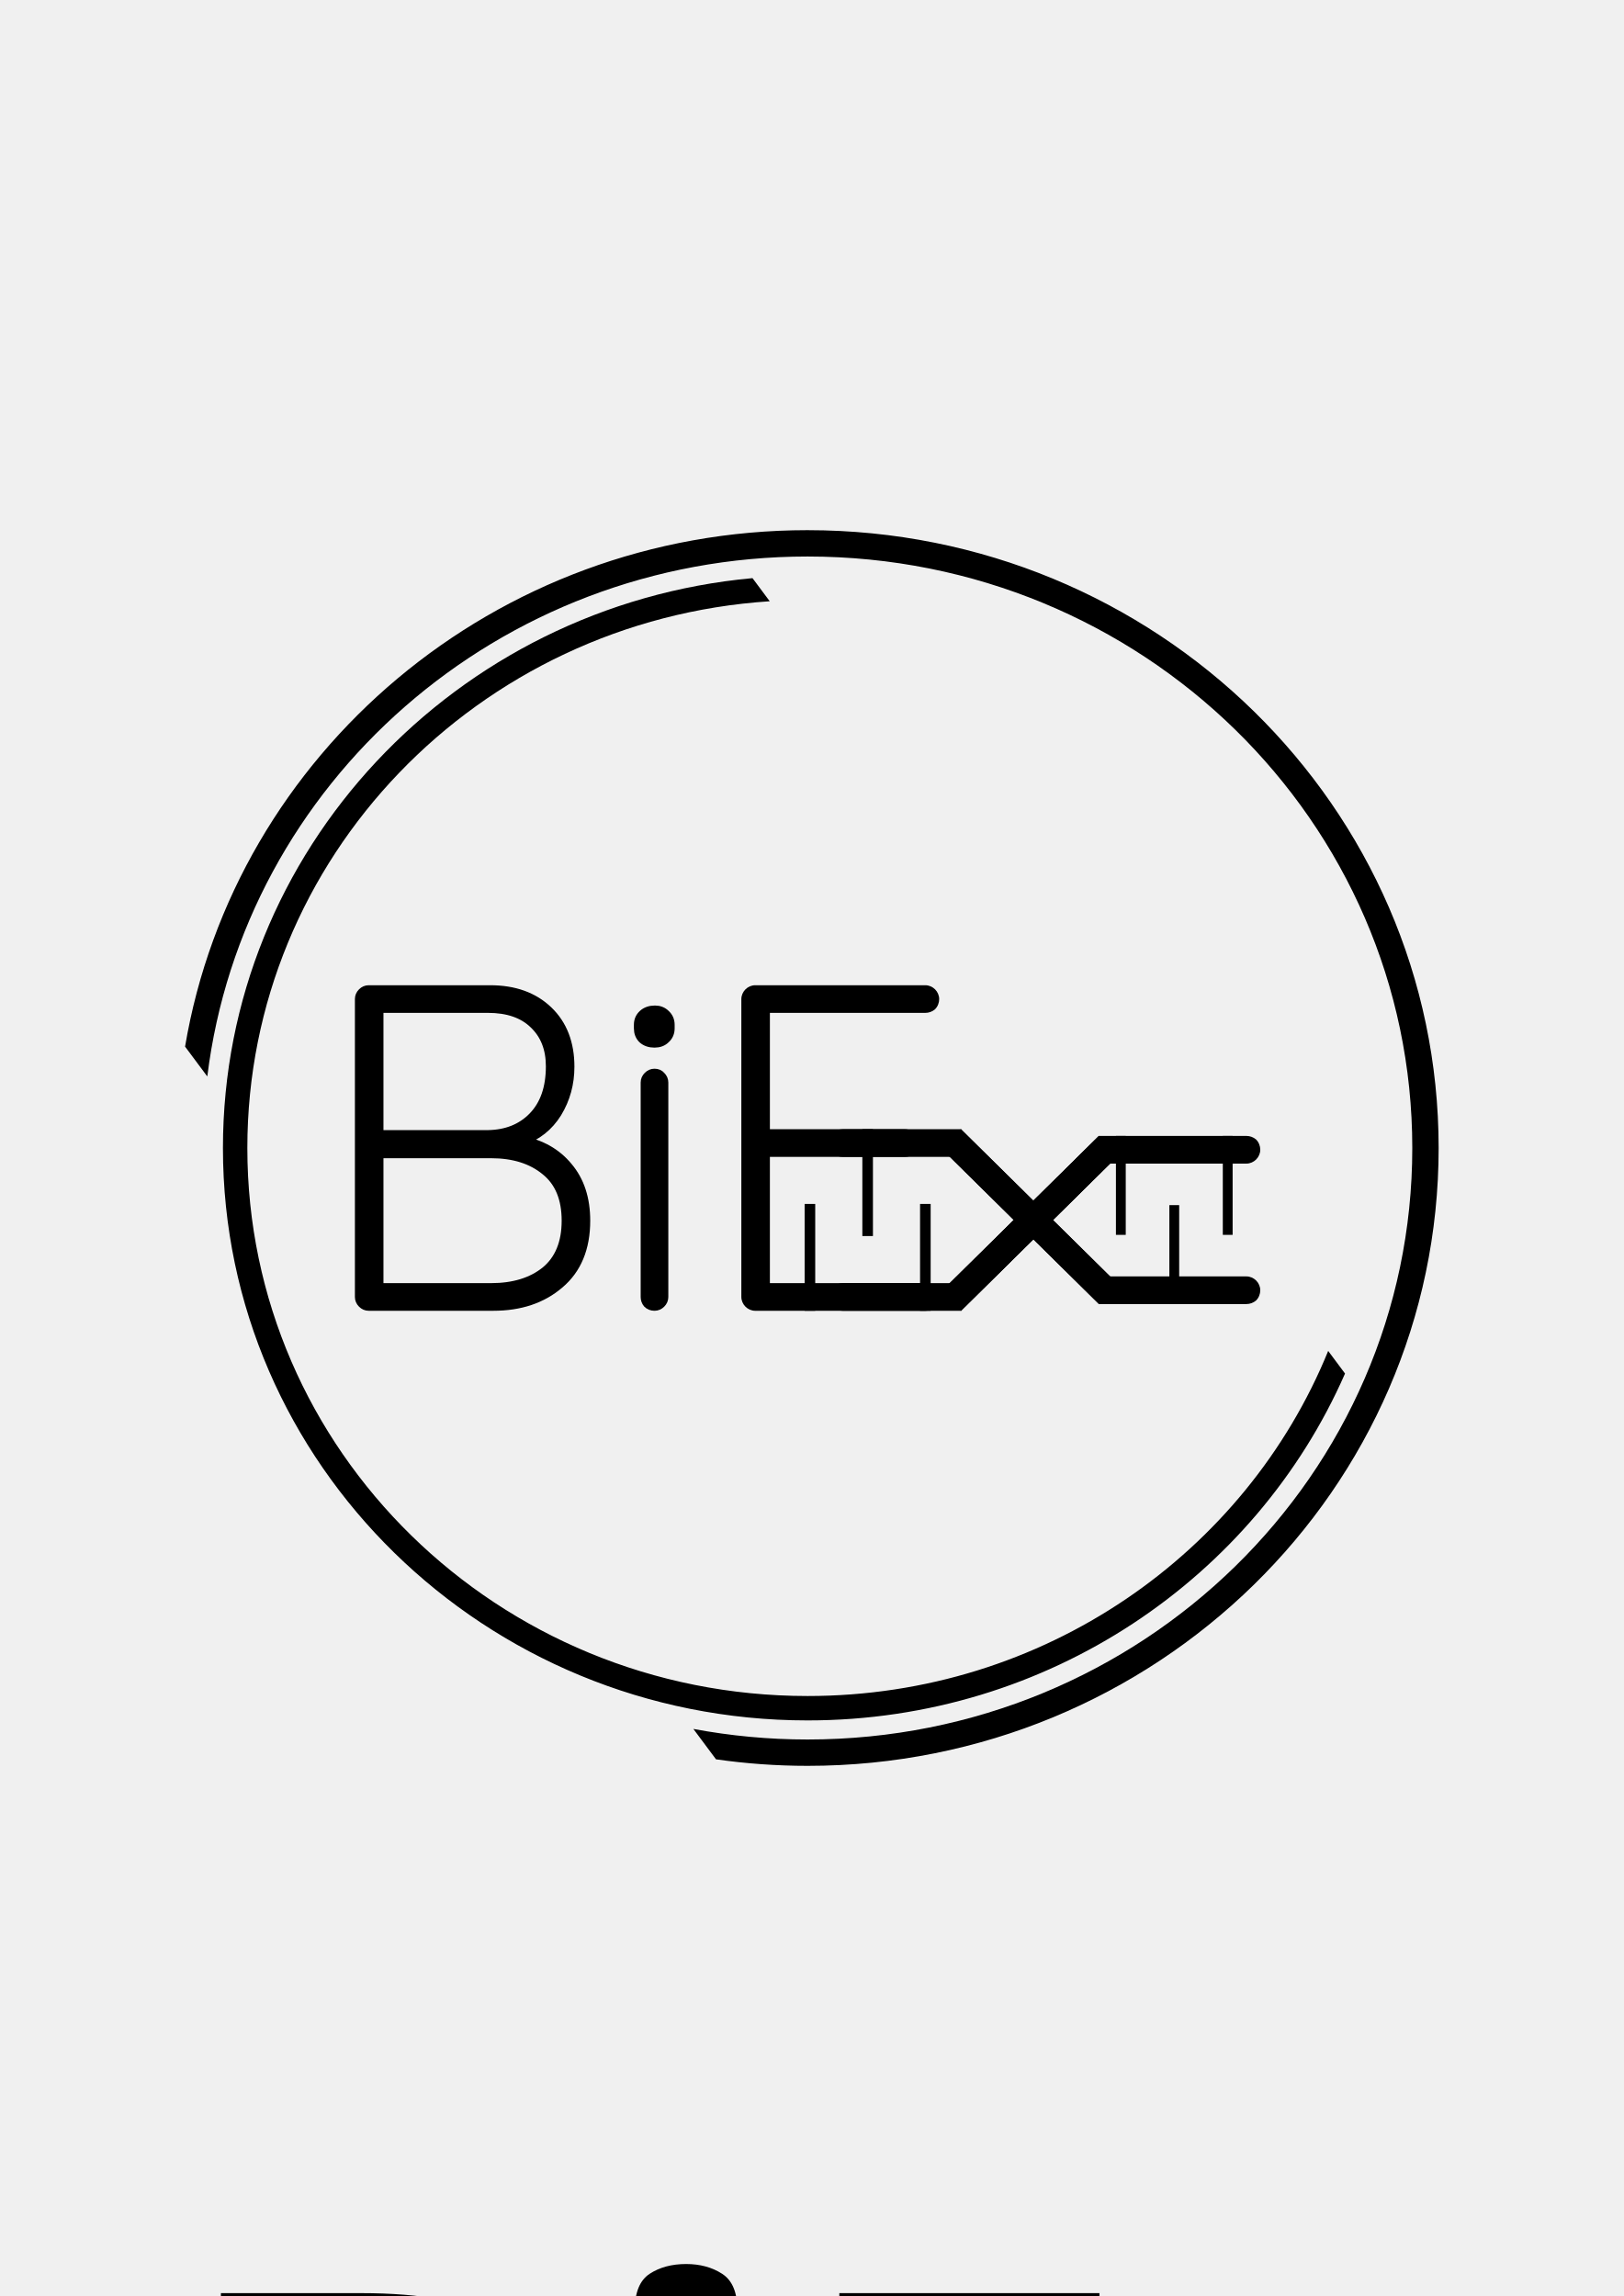
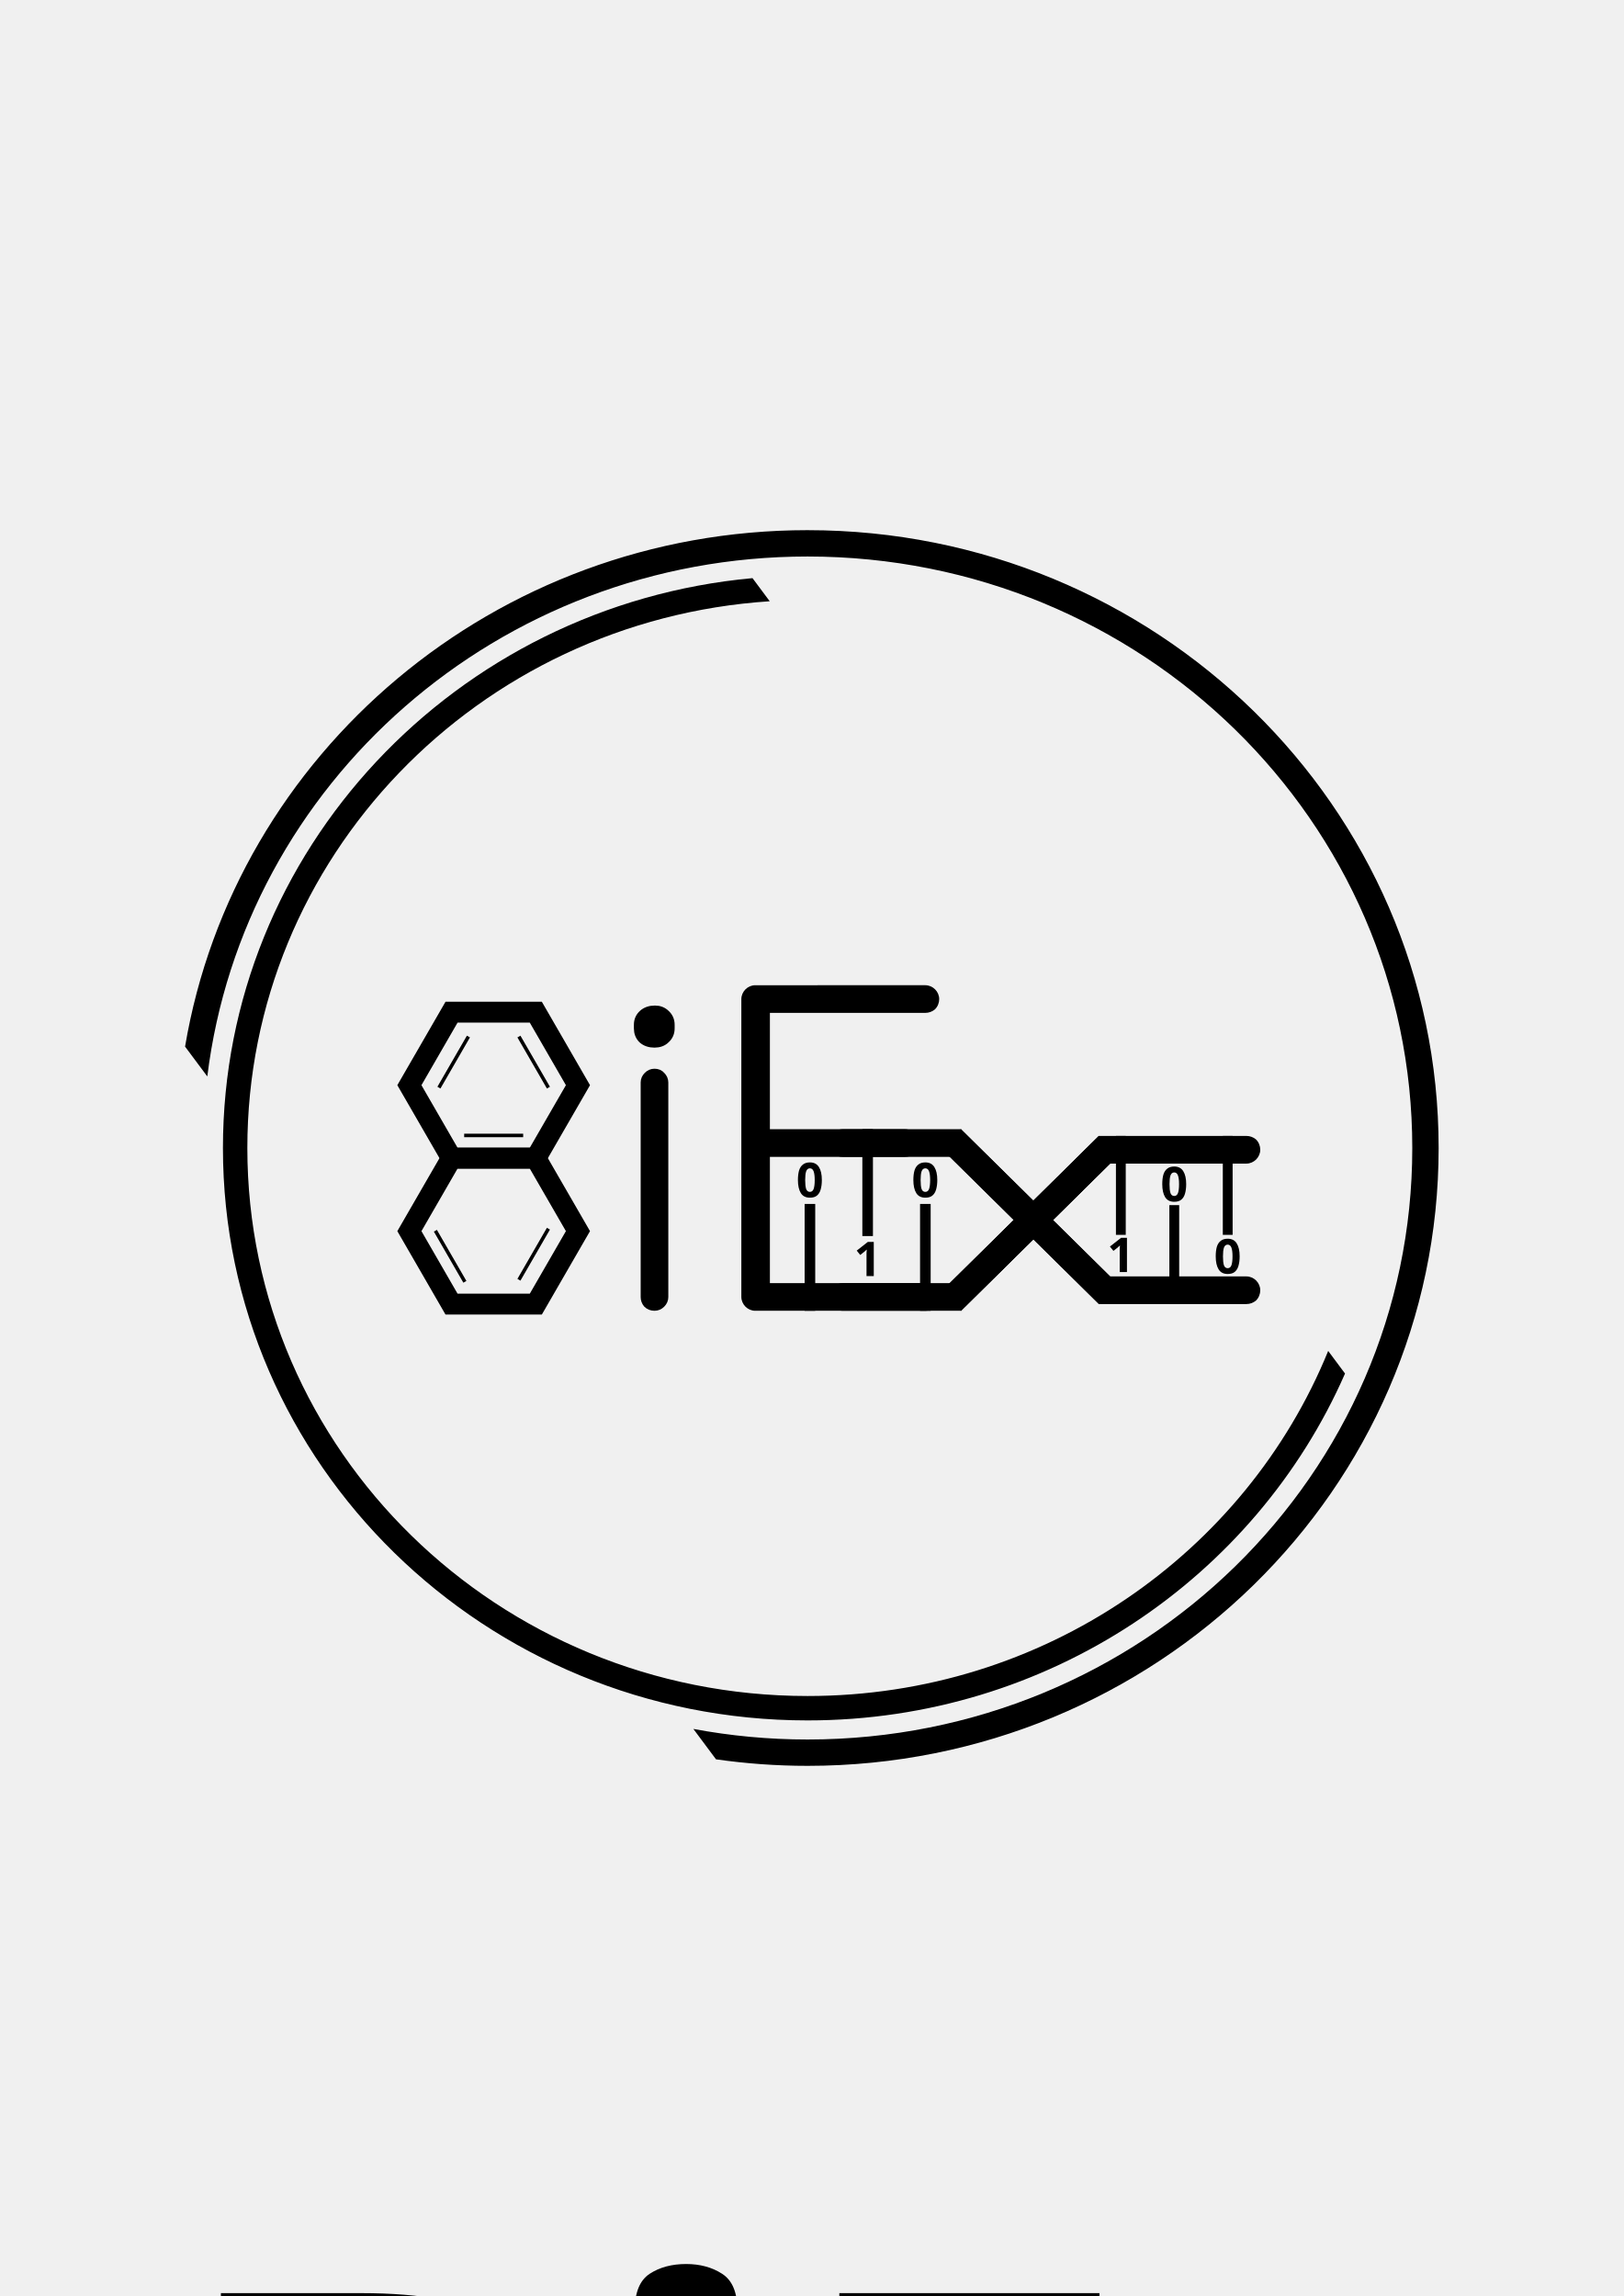
<svg xmlns="http://www.w3.org/2000/svg" width="210mm" height="297mm" viewBox="0 0 210 297" version="1.1" id="svg5" xml:space="preserve">
  <defs id="defs2" />
  <g id="layer1">
-     <g aria-label="BiE" id="text470" style="font-weight:bold;font-size:81.868px;font-family:'URW Gothic';-inkscape-font-specification:'URW Gothic Bold';fill:#ffffff;stroke-width:10.74;stroke-opacity:0.369">
-       <g id="g7502" transform="translate(7.740083,5.826198)">
-         <g id="g4763-6" transform="matrix(0.7131844,0,0,0.7131844,13.76624,36.7661)" style="font-weight:bold;font-size:81.868px;font-family:'URW Gothic';-inkscape-font-specification:'URW Gothic Bold';fill:#ffffff;stroke-width:10.74;stroke-opacity:0.369">
-           <g id="g4642-1">
-             <path id="path3098-4" style="fill:#000000;stroke-width:2.969;stroke-opacity:1" transform="rotate(50.39598)" d="m 203.658,-18.541 40.382,-4.077 v 5.015 l -40.382,4.077 z" />
-             <path id="path4638-0" style="fill:#000000;stroke:none;stroke-width:2.969;stroke-opacity:1" d="m -45.293,-224.521 40.382,-4.077 v 5.015 l -40.382,4.077 z" transform="matrix(0.637478,-0.7704685,-0.7704685,-0.637478,0,0)" />
-           </g>
-           <path d="m 64.466,147.19 q 5.24,0.982 8.351,4.748 3.193,3.766 3.193,9.742 0,7.45 -4.748,11.462 -4.666,4.012 -11.953,4.012 H 36.713 q -0.655,0 -1.146,-0.491 -0.491,-0.491 -0.491,-1.146 v -54.033 q 0,-0.655 0.491,-1.146 0.491,-0.491 1.146,-0.491 h 22.022 q 6.549,0 10.479,3.766 3.93,3.766 3.93,10.152 0,4.585 -2.292,8.351 -2.292,3.684 -6.386,5.076 z m 5.24,-13.508 q 0,-4.83 -3.029,-7.696 -2.947,-2.865 -8.351,-2.865 H 38.514 v 23.005 h 19.812 q 5.076,-0.082 8.187,-3.275 3.193,-3.275 3.193,-9.169 z m -10.807,40.197 q 6.14,0 9.906,-3.029 3.766,-3.111 3.766,-9.169 0,-6.058 -3.766,-9.087 -3.766,-3.111 -9.906,-3.111 H 38.514 v 24.397 z" style="font-family:'Quicksand Light';-inkscape-font-specification:'Quicksand Light,  Bold';fill:#000000;stroke:#000000;stroke-width:1.74;stroke-dasharray:none;stroke-opacity:1" id="path786-3" />
-           <path d="m 90.173,175.516 q 0,0.655 -0.491,1.146 -0.491,0.491 -1.146,0.491 -0.737,0 -1.228,-0.491 -0.409,-0.491 -0.409,-1.146 v -38.887 q 0,-0.655 0.491,-1.146 0.491,-0.491 1.146,-0.491 0.737,0 1.146,0.491 0.491,0.491 0.491,1.146 z m -1.637,-46.092 q -1.31,0 -2.129,-0.737 -0.737,-0.737 -0.737,-1.883 v -0.655 q 0,-1.146 0.819,-1.883 0.819,-0.737 2.129,-0.737 1.146,0 1.883,0.737 0.819,0.737 0.819,1.883 v 0.655 q 0,1.146 -0.819,1.883 -0.737,0.737 -1.965,0.737 z" style="font-family:'Quicksand Light';-inkscape-font-specification:'Quicksand Light,  Bold';fill:#000000;stroke:#000000;stroke-width:1.74;stroke-dasharray:none;stroke-opacity:1" id="path788-1" />
-           <g id="path790-2">
-             <path style="color:#000000;-inkscape-font-specification:'Quicksand Light,  Bold';fill:#000000;stroke-width:1.74;stroke-opacity:1;-inkscape-stroke:none" d="m 137.656,173.879 q 0.655,0 1.146,0.491 0.491,0.491 0.491,1.146 0,0.737 -0.491,1.228 -0.491,0.409 -1.146,0.409 h -30.864 q -0.655,0 -1.146,-0.491 -0.491,-0.491 -0.491,-1.146 v -54.033 q 0,-0.655 0.491,-1.146 0.491,-0.491 1.146,-0.491 h 30.864 q 0.655,0 1.146,0.491 0.491,0.491 0.491,1.146 0,0.737 -0.491,1.228 -0.491,0.409 -1.146,0.409 h -29.063 v 22.841 h 25.379 q 0.655,0 1.146,0.491 0.491,0.491 0.491,1.146 0,0.737 -0.491,1.228 -0.491,0.409 -1.146,0.409 h -25.379 v 24.642 z" id="path3104-7" />
-             <path style="color:#000000;-inkscape-font-specification:'Quicksand Light,  Bold';fill:#000000;stroke-opacity:1;-inkscape-stroke:none" d="m 106.791,118.977 c -0.654,0 -1.296,0.282 -1.76,0.746 -0.464,0.464 -0.746,1.108 -0.746,1.762 v 54.031 c 0,0.654 0.282,1.298 0.746,1.762 0.464,0.464 1.106,0.746 1.76,0.746 h 30.865 c 0.618,0 1.23,-0.217 1.703,-0.611 l 0.029,-0.025 0.029,-0.027 c 0.481,-0.481 0.746,-1.159 0.746,-1.844 0,-0.654 -0.282,-1.296 -0.746,-1.76 -0.464,-0.464 -1.108,-0.746 -1.762,-0.746 h -28.193 v -22.902 h 24.51 c 0.618,0 1.23,-0.217 1.703,-0.611 l 0.029,-0.025 0.029,-0.027 c 0.481,-0.481 0.744,-1.159 0.744,-1.844 0,-0.654 -0.28,-1.298 -0.744,-1.762 -0.464,-0.464 -1.108,-0.746 -1.762,-0.746 H 109.463 V 123.99 h 28.193 c 0.618,0 1.23,-0.215 1.703,-0.609 l 0.029,-0.025 0.029,-0.029 c 0.481,-0.481 0.746,-1.157 0.746,-1.842 0,-0.654 -0.282,-1.298 -0.746,-1.762 -0.464,-0.464 -1.108,-0.746 -1.762,-0.746 z m 0,1.74 h 30.865 c 0.219,0 0.34,0.046 0.531,0.236 0.191,0.191 0.236,0.312 0.236,0.531 0,0.28 -0.072,0.414 -0.223,0.574 -0.164,0.127 -0.309,0.191 -0.545,0.191 h -29.934 v 24.582 h 26.25 c 0.219,0 0.34,0.046 0.531,0.236 0.191,0.191 0.236,0.312 0.236,0.531 0,0.279 -0.071,0.415 -0.221,0.574 -0.165,0.128 -0.309,0.193 -0.547,0.193 h -26.25 V 174.75 h 29.934 c 0.219,0 0.34,0.046 0.531,0.236 0.191,0.191 0.236,0.31 0.236,0.529 0,0.28 -0.072,0.416 -0.223,0.576 -0.164,0.127 -0.309,0.191 -0.545,0.191 h -30.865 c -0.219,0 -0.339,-0.046 -0.529,-0.236 -0.191,-0.191 -0.236,-0.312 -0.236,-0.531 v -54.031 c 0,-0.219 0.046,-0.34 0.236,-0.531 0.191,-0.191 0.31,-0.236 0.529,-0.236 z" id="path3106-7" />
-           </g>
-           <g id="path3032-9">
-             <path style="color:#000000;-inkscape-font-specification:'Quicksand Light,  Bold';fill:#000000;stroke-width:1.74;stroke-opacity:1;-inkscape-stroke:none" d="m 169.991,172.659 v 3.275 h 25.895 c 0.437,0 0.819,-0.136 1.146,-0.409 0.327,-0.327 0.491,-0.737 0.491,-1.228 0,-0.437 -0.163,-0.819 -0.491,-1.146 -0.327,-0.327 -0.71,-0.491 -1.146,-0.491 z" id="path3080-8" />
-             <path style="color:#000000;-inkscape-font-specification:'Quicksand Light,  Bold';fill:#000000;stroke-opacity:1;-inkscape-stroke:none" d="m 169.121,171.789 v 0.869 4.145 h 26.766 c 0.618,0 1.229,-0.217 1.703,-0.611 l 0.029,-0.023 0.027,-0.029 c 0.481,-0.481 0.746,-1.158 0.746,-1.842 0,-0.654 -0.282,-1.297 -0.746,-1.762 -0.464,-0.464 -1.105,-0.746 -1.76,-0.746 z m 1.74,1.74 h 25.025 c 0.219,0 0.338,0.045 0.529,0.236 0.191,0.191 0.236,0.312 0.236,0.531 0,0.28 -0.072,0.414 -0.223,0.574 -0.164,0.126 -0.307,0.191 -0.543,0.191 h -25.025 z" id="path3082-1" />
-           </g>
-           <path style="font-family:'Quicksand Light';-inkscape-font-specification:'Quicksand Light,  Bold';fill:#000000;stroke:#000000;stroke-width:1.74;stroke-dasharray:none;stroke-opacity:1" d="m 143.265,145.962 v 3.275 h -20.603 c -0.437,0 -0.819,-0.136 -1.146,-0.409 -0.327,-0.327 -0.491,-0.737 -0.491,-1.228 0,-0.437 0.163,-0.819 0.491,-1.146 0.327,-0.327 0.71,-0.491 1.146,-0.491 z" id="path3038-0" />
-           <path style="font-family:'Quicksand Light';-inkscape-font-specification:'Quicksand Light,  Bold';fill:#000000;stroke:#000000;stroke-width:1.74;stroke-dasharray:none;stroke-opacity:1" d="m 143.265,173.879 v 3.275 h -20.603 c -0.437,0 -0.819,-0.136 -1.146,-0.409 -0.327,-0.327 -0.491,-0.737 -0.491,-1.228 0,-0.437 0.163,-0.819 0.491,-1.146 0.327,-0.327 0.71,-0.491 1.146,-0.491 z" id="path3040-7" />
-           <g id="path3064-6" style="stroke:none">
-             <path style="color:#000000;-inkscape-font-specification:'Quicksand Light,  Bold';fill:#000000;stroke:none;stroke-width:1.74;stroke-opacity:1;-inkscape-stroke:none" d="m 169.991,150.457 v -3.275 h 25.895 c 0.437,0 0.819,0.136 1.146,0.409 0.327,0.327 0.491,0.737 0.491,1.228 0,0.437 -0.163,0.819 -0.491,1.146 -0.327,0.327 -0.71,0.491 -1.146,0.491 z" id="path3086-0" />
-             <path style="color:#000000;-inkscape-font-specification:'Quicksand Light,  Bold';fill:#000000;stroke:none;stroke-opacity:1;-inkscape-stroke:none" d="m 169.121,146.312 v 5.016 h 0.869 25.896 c 0.654,0 1.296,-0.282 1.76,-0.746 v -0.002 c 0.464,-0.464 0.746,-1.106 0.746,-1.76 0,-0.684 -0.265,-1.362 -0.746,-1.844 l -0.027,-0.027 -0.029,-0.025 c -0.474,-0.395 -1.085,-0.611 -1.703,-0.611 z m 1.74,1.74 h 25.025 c 0.236,0 0.379,0.065 0.543,0.191 0.151,0.16 0.223,0.296 0.223,0.576 0,0.22 -0.046,0.341 -0.236,0.531 -0.191,0.191 -0.31,0.236 -0.529,0.236 h -25.025 z" id="path3088-1" />
-           </g>
-           <path id="path3095-0" style="fill:#000000;stroke:none;stroke-width:2.969;stroke-opacity:1" transform="matrix(0.637478,-0.7704685,-0.7704685,-0.637478,0,0)" d="m -45.293,-224.521 40.382,-4.077 v 5.015 l -40.382,4.077 z" />
-           <rect style="fill:#000000;stroke:none;stroke-width:1.428;stroke-dasharray:none;stroke-opacity:1" id="rect4597-2" width="1.921" height="19.377" x="115.762" y="158.646" />
-           <rect style="fill:#000000;stroke:none;stroke-width:1.428;stroke-dasharray:none;stroke-opacity:1" id="rect4599-5" width="1.921" height="19.377" x="136.696" y="158.646" />
-           <rect style="fill:#000000;stroke:none;stroke-width:1.428;stroke-dasharray:none;stroke-opacity:1" id="rect4601-1" width="1.921" height="19.377" x="126.229" y="145.092" />
-           <rect style="fill:#000000;stroke:none;stroke-width:1.322;stroke-dasharray:none;stroke-opacity:1" id="rect4603-9" width="1.779" height="17.941" x="172.216" y="-164.254" transform="scale(1,-1)" />
-           <rect style="fill:#000000;stroke:none;stroke-width:1.322;stroke-dasharray:none;stroke-opacity:1" id="rect4605-7" width="1.779" height="17.941" x="191.598" y="-164.254" transform="scale(1,-1)" />
-           <rect style="fill:#000000;stroke:none;stroke-width:1.322;stroke-dasharray:none;stroke-opacity:1" id="rect4607-1" width="1.779" height="17.941" x="181.907" y="-176.803" transform="scale(1,-1)" />
-           <g id="g4648-3">
-             <path id="path4644-1" style="fill:#000000;stroke-width:2.969;stroke-opacity:1" transform="rotate(50.39598)" d="m 203.658,-18.541 40.382,-4.077 v 5.015 l -40.382,4.077 z" />
-             <path id="path4646-2" style="fill:#000000;stroke:none;stroke-width:2.969;stroke-opacity:1" d="m -45.293,-224.521 40.382,-4.077 v 5.015 l -40.382,4.077 z" transform="matrix(0.637478,-0.7704685,-0.7704685,-0.637478,0,0)" />
-           </g>
-         </g>
-         <path id="path4735-0" style="color:#000000;font-weight:bold;font-size:81.868px;font-family:'URW Gothic';-inkscape-font-specification:'URW Gothic Bold';fill:#000000;stroke-width:10.74;stroke-opacity:1;-inkscape-stroke:none" d="m 89.584,68.959 c -38.39,3.519 -68.49,35.176 -68.49,73.715 0,40.894 33.89,74.045 75.615,74.045 31.153,0 57.936,-18.483 69.509,-44.869 l -2.179,-2.926 c -10.655,26.155 -36.764,44.639 -67.33,44.639 -40.055,0 -72.459,-31.738 -72.459,-70.889 0,-37.542 29.796,-68.262 67.561,-70.724 z" />
-         <path id="path4855-6" style="color:#000000;font-weight:bold;font-size:81.868px;font-family:'URW Gothic';-inkscape-font-specification:'URW Gothic Bold';fill:#000000;stroke-width:11.592;stroke-opacity:1;-inkscape-stroke:none" d="m 96.709,62.754 c -40.476,0 -74.116,28.906 -80.513,66.803 l 2.876,3.861 c 4.666,-37.891 37.61,-67.257 77.637,-67.257 43.233,0 78.208,34.256 78.208,76.514 0,42.257 -34.975,76.513 -78.208,76.513 -5.052,0 -9.989,-0.474 -14.773,-1.367 l 2.929,3.932 c 3.868,0.552 7.822,0.842 11.845,0.842 45.035,0 81.615,-35.781 81.615,-79.92 0,-44.138 -36.58,-79.92 -81.615,-79.92 z" />
+     <path id="path3098-4" style="font-weight:bold;font-size:81.868px;font-family:'URW Gothic';-inkscape-font-specification:'URW Gothic Bold';fill:#000000;stroke-width:2.118;stroke-opacity:1" d="m 124.285,146.07 20.6,20.336 -2.756,2.28 -20.6,-20.336 z" />
+     <path id="path4638-0" style="font-weight:bold;font-size:81.868px;font-family:'URW Gothic';-inkscape-font-specification:'URW Gothic Bold';fill:#000000;stroke:none;stroke-width:2.118;stroke-opacity:1" d="m 124.285,169.556 20.6,-20.336 -2.756,-2.28 -20.6,20.336 z" />
+     <path d="m 85.816,167.768 q 0,0.467 -0.35,0.817 -0.35,0.35 -0.817,0.35 -0.525,0 -0.876,-0.35 -0.292,-0.35 -0.292,-0.817 v -27.734 q 0,-0.467 0.35,-0.817 0.35,-0.35 0.817,-0.35 0.525,0 0.817,0.35 0.35,0.35 0.35,0.817 z m -1.168,-32.872 q -0.934,0 -1.518,-0.525 -0.525,-0.525 -0.525,-1.343 v -0.467 q 0,-0.817 0.584,-1.343 0.584,-0.525 1.518,-0.525 0.817,0 1.343,0.525 0.584,0.525 0.584,1.343 v 0.467 q 0,0.817 -0.584,1.343 -0.525,0.525 -1.401,0.525 z" style="font-weight:bold;font-size:81.868px;font-family:'Quicksand Light';-inkscape-font-specification:'Quicksand Light,  Bold';fill:#000000;stroke:#000000;stroke-width:1.241;stroke-dasharray:none;stroke-opacity:1" id="path788-1" />
+     <path style="color:#000000;font-weight:bold;font-size:81.868px;font-family:'URW Gothic';-inkscape-font-specification:'Quicksand Light,  Bold';fill:#000000;stroke-width:1.241;stroke-opacity:1;-inkscape-stroke:none" d="m 119.681,166.6 q 0.467,0 0.817,0.35 0.35,0.35 0.35,0.817 0,0.525 -0.35,0.876 -0.35,0.292 -0.817,0.292 H 97.669 q -0.467,0 -0.817,-0.35 -0.35,-0.35 -0.35,-0.817 V 129.232 q 0,-0.467 0.35,-0.817 0.35,-0.35 0.817,-0.35 h 22.012 q 0.467,0 0.817,0.35 0.35,0.35 0.35,0.817 0,0.525 -0.35,0.876 -0.35,0.292 -0.817,0.292 H 98.953 v 16.29 h 18.1 q 0.467,0 0.817,0.35 0.35,0.35 0.35,0.817 0,0.525 -0.35,0.876 -0.35,0.292 -0.817,0.292 H 98.953 v 17.574 z" id="path3104-7" />
+     <path style="color:#000000;font-weight:bold;font-size:81.868px;font-family:'URW Gothic';-inkscape-font-specification:'Quicksand Light,  Bold';fill:#000000;stroke-width:7.66;stroke-opacity:1;-inkscape-stroke:none" d="m 97.668,127.445 c -0.467,0 -0.924,0.201 -1.255,0.532 -0.331,0.331 -0.532,0.79 -0.532,1.256 v 38.534 c 0,0.467 0.201,0.925 0.532,1.256 0.331,0.331 0.789,0.532 1.255,0.532 h 22.013 c 0.441,0 0.877,-0.155 1.215,-0.436 l 0.021,-0.018 0.021,-0.019 c 0.343,-0.343 0.532,-0.827 0.532,-1.315 0,-0.467 -0.201,-0.924 -0.532,-1.255 -0.331,-0.331 -0.79,-0.532 -1.256,-0.532 H 99.574 v -16.334 h 17.48 c 0.441,0 0.877,-0.155 1.215,-0.436 l 0.021,-0.018 0.021,-0.019 c 0.343,-0.343 0.531,-0.827 0.531,-1.315 0,-0.467 -0.2,-0.925 -0.531,-1.256 -0.331,-0.331 -0.79,-0.532 -1.256,-0.532 H 99.574 V 131.02 h 20.107 c 0.441,0 0.877,-0.153 1.215,-0.435 l 0.021,-0.018 0.021,-0.021 c 0.343,-0.343 0.532,-0.825 0.532,-1.314 0,-0.467 -0.201,-0.925 -0.532,-1.256 -0.331,-0.331 -0.79,-0.532 -1.256,-0.532 z m 0,1.241 h 22.013 c 0.156,0 0.243,0.033 0.379,0.169 0.136,0.136 0.169,0.223 0.169,0.379 0,0.2 -0.051,0.295 -0.159,0.41 -0.117,0.09 -0.22,0.137 -0.389,0.137 H 98.332 v 17.532 h 18.721 c 0.156,0 0.243,0.033 0.379,0.169 0.136,0.136 0.169,0.223 0.169,0.379 0,0.199 -0.051,0.296 -0.157,0.41 -0.118,0.091 -0.221,0.138 -0.39,0.138 H 98.332 v 18.816 h 21.348 c 0.156,0 0.243,0.033 0.379,0.169 0.136,0.136 0.169,0.221 0.169,0.377 0,0.2 -0.051,0.297 -0.159,0.411 -0.117,0.09 -0.22,0.137 -0.389,0.137 H 97.668 c -0.156,0 -0.241,-0.033 -0.377,-0.169 -0.136,-0.136 -0.169,-0.223 -0.169,-0.379 v -38.534 c 0,-0.156 0.033,-0.243 0.169,-0.379 0.136,-0.136 0.221,-0.169 0.377,-0.169 z" id="path2935" />
+     <path style="color:#000000;font-weight:bold;font-size:81.868px;font-family:'URW Gothic';-inkscape-font-specification:'Quicksand Light,  Bold';fill:#000000;stroke-width:1.241;stroke-opacity:1;-inkscape-stroke:none" d="m 142.741,165.73 v 2.335 h 18.468 c 0.311,0 0.584,-0.097 0.817,-0.292 0.234,-0.234 0.35,-0.525 0.35,-0.876 0,-0.311 -0.117,-0.584 -0.35,-0.817 -0.234,-0.234 -0.506,-0.35 -0.817,-0.35 z" id="path3080-8" />
+     <path id="path2929" style="color:#000000;font-weight:bold;font-size:81.868px;font-family:'URW Gothic';-inkscape-font-specification:'Quicksand Light,  Bold';fill:#000000;stroke-width:7.66;stroke-opacity:1;-inkscape-stroke:none" d="m 124.285,146.07 -2.755,2.28 9.586,9.464 -9.586,9.463 2.755,2.28 9.363,-9.243 8.473,8.364 v 0.008 h 0.008 l 5.2e-4,5.2e-4 5.1e-4,-5.2e-4 h 19.079 c 0.441,0 0.877,-0.155 1.214,-0.436 l 0.021,-0.017 0.019,-0.021 c 0.343,-0.343 0.532,-0.825 0.532,-1.313 0,-0.466 -0.201,-0.926 -0.532,-1.257 -0.331,-0.331 -0.788,-0.532 -1.255,-0.532 h -17.637 l -7.392,-7.297 7.39,-7.296 h 17.639 c 0.467,0 0.924,-0.201 1.255,-0.532 v -0.001 c 0.331,-0.331 0.532,-0.789 0.532,-1.255 0,-0.488 -0.189,-0.971 -0.532,-1.315 l -0.019,-0.02 -0.021,-0.018 c -0.338,-0.281 -0.774,-0.436 -1.214,-0.436 l -19.089,-5.1e-4 v 0.009 l -8.472,8.364 z m 19.344,2.111 h 17.58 c 0.168,0 0.27,0.046 0.387,0.136 0.108,0.114 0.159,0.211 0.159,0.411 0,0.157 -0.033,0.243 -0.168,0.379 -0.136,0.136 -0.221,0.168 -0.377,0.168 h -16.381 l 0.057,-0.056 z m 1.2,18.169 h 16.38 c 0.156,0 0.241,0.032 0.377,0.168 0.136,0.136 0.168,0.223 0.168,0.379 0,0.2 -0.051,0.295 -0.159,0.409 -0.117,0.09 -0.219,0.136 -0.387,0.136 h -17.579 l 1.255,-1.038 z" />
+     <g id="path3038-0" style="font-weight:bold;font-size:81.868px;font-family:'URW Gothic';-inkscape-font-specification:'URW Gothic Bold';fill:#ffffff;stroke-width:10.74;stroke-opacity:0.369">
+       <path style="color:#000000;-inkscape-font-specification:'Quicksand Light,  Bold';fill:#000000;stroke-width:1.241;stroke-opacity:1;-inkscape-stroke:none" d="m 123.681,146.69 v 2.335 h -14.694 c -0.311,0 -0.584,-0.097 -0.817,-0.292 -0.234,-0.234 -0.35,-0.525 -0.35,-0.876 0,-0.311 0.117,-0.584 0.35,-0.817 0.234,-0.234 0.506,-0.35 0.817,-0.35 z" id="path2948" />
+       <path style="color:#000000;-inkscape-font-specification:'Quicksand Light,  Bold';fill:#000000;stroke-opacity:1;-inkscape-stroke:none" d="m 108.986,146.07 c -0.467,0 -0.925,0.2 -1.256,0.531 -0.331,0.331 -0.531,0.79 -0.531,1.256 0,0.488 0.188,0.971 0.531,1.314 l 0.019,0.021 0.021,0.018 c 0.338,0.281 0.774,0.436 1.215,0.436 h 15.314 v -3.576 h -0.619 z m 0,1.24 h 14.074 v 1.094 h -14.074 c -0.168,0 -0.271,-0.044 -0.389,-0.135 -0.108,-0.115 -0.158,-0.212 -0.158,-0.412 0,-0.157 0.032,-0.243 0.168,-0.379 0.136,-0.136 0.223,-0.168 0.379,-0.168 z" id="path2945" />
+     </g>
+     <g id="path3040-7" style="font-weight:bold;font-size:81.868px;font-family:'URW Gothic';-inkscape-font-specification:'URW Gothic Bold';fill:#ffffff;stroke-width:10.74;stroke-opacity:0.369">
+       <path style="color:#000000;-inkscape-font-specification:'Quicksand Light,  Bold';fill:#000000;stroke-width:1.241;stroke-opacity:1;-inkscape-stroke:none" d="m 123.681,166.6 v 2.335 h -14.694 c -0.311,0 -0.584,-0.097 -0.817,-0.292 -0.234,-0.234 -0.35,-0.525 -0.35,-0.876 0,-0.311 0.117,-0.584 0.35,-0.817 0.234,-0.234 0.506,-0.35 0.817,-0.35 z" id="path2890" />
+       <path style="color:#000000;-inkscape-font-specification:'Quicksand Light,  Bold';fill:#000000;stroke-opacity:1;-inkscape-stroke:none" d="m 108.986,165.98 c -0.467,0 -0.925,0.2 -1.256,0.531 -0.331,0.331 -0.531,0.79 -0.531,1.256 0,0.488 0.188,0.971 0.531,1.314 l 0.019,0.019 0.021,0.019 c 0.338,0.281 0.774,0.436 1.215,0.436 h 15.314 v -3.576 h -0.619 z m 0,1.24 h 14.074 v 1.094 h -14.074 c -0.168,0 -0.271,-0.044 -0.389,-0.135 -0.108,-0.115 -0.158,-0.212 -0.158,-0.412 0,-0.157 0.032,-0.243 0.168,-0.379 0.136,-0.136 0.223,-0.168 0.379,-0.168 z" id="path2892" />
+     </g>
+     <path style="color:#000000;font-weight:bold;font-size:81.868px;font-family:'URW Gothic';-inkscape-font-specification:'Quicksand Light,  Bold';fill:#000000;stroke:none;stroke-width:1.241;stroke-opacity:1;-inkscape-stroke:none" d="m 142.741,149.896 v -2.335 h 18.468 c 0.311,0 0.584,0.097 0.817,0.292 0.234,0.234 0.35,0.525 0.35,0.876 0,0.311 -0.117,0.584 -0.35,0.817 -0.234,0.234 -0.506,0.35 -0.817,0.35 z" id="path3086-0" />
+     <path id="path3095-0" style="font-weight:bold;font-size:81.868px;font-family:'URW Gothic';-inkscape-font-specification:'URW Gothic Bold';fill:#000000;stroke:none;stroke-width:2.118;stroke-opacity:1" d="m 124.285,169.556 20.6,-20.336 -2.756,-2.28 -20.6,20.336 z" />
+     <rect style="font-weight:bold;font-size:81.868px;font-family:'URW Gothic';-inkscape-font-specification:'URW Gothic Bold';fill:#000000;stroke:none;stroke-width:1.018;stroke-dasharray:none;stroke-opacity:1" id="rect4597-2" width="1.37" height="13.82" x="104.066" y="155.736" />
+     <rect style="font-weight:bold;font-size:81.868px;font-family:'URW Gothic';-inkscape-font-specification:'URW Gothic Bold';fill:#000000;stroke:none;stroke-width:1.018;stroke-dasharray:none;stroke-opacity:1" id="rect4599-5" width="1.37" height="13.82" x="118.996" y="155.736" />
+     <path id="path2951" style="font-weight:bold;font-size:81.868px;font-family:'URW Gothic';-inkscape-font-specification:'URW Gothic Bold';fill:#000000;stroke-width:1.018;stroke-opacity:1" d="m 111.531,146.07 h 1.37 v 13.82 h -1.37 z" />
+     <rect style="font-weight:bold;font-size:81.868px;font-family:'URW Gothic';-inkscape-font-specification:'URW Gothic Bold';fill:#000000;stroke:none;stroke-width:0.943;stroke-dasharray:none;stroke-opacity:1" id="rect4603-9" width="1.269" height="12.795" x="144.328" y="-159.735" transform="scale(1,-1)" />
+     <rect style="font-weight:bold;font-size:81.868px;font-family:'URW Gothic';-inkscape-font-specification:'URW Gothic Bold';fill:#000000;stroke:none;stroke-width:0.943;stroke-dasharray:none;stroke-opacity:1" id="rect4605-7" width="1.269" height="12.795" x="158.151" y="-159.735" transform="scale(1,-1)" />
+     <rect style="font-weight:bold;font-size:81.868px;font-family:'URW Gothic';-inkscape-font-specification:'URW Gothic Bold';fill:#000000;stroke:none;stroke-width:0.943;stroke-dasharray:none;stroke-opacity:1" id="rect4607-1" width="1.269" height="12.795" x="151.239" y="-168.685" transform="scale(1,-1)" />
+     <g id="g2800" style="font-weight:bold;font-size:81.868px;font-family:'URW Gothic';-inkscape-font-specification:'URW Gothic Bold';fill:#ffffff;stroke-width:10.74;stroke-opacity:0.369">
+       <path id="path4735-0" style="color:#000000;font-weight:bold;font-size:81.868px;font-family:'URW Gothic';-inkscape-font-specification:'URW Gothic Bold';fill:#000000;stroke-width:10.74;stroke-opacity:1;-inkscape-stroke:none" d="m 97.324,74.785 c -38.39,3.519 -68.49,35.176 -68.49,73.715 0,40.894 33.89,74.045 75.615,74.045 31.153,0 57.936,-18.483 69.509,-44.869 l -2.179,-2.926 c -10.655,26.155 -36.764,44.639 -67.33,44.639 -40.055,0 -72.459,-31.738 -72.459,-70.889 0,-37.542 29.796,-68.262 67.561,-70.724 z" />
+       <path id="path4855-6" style="color:#000000;font-weight:bold;font-size:81.868px;font-family:'URW Gothic';-inkscape-font-specification:'URW Gothic Bold';fill:#000000;stroke-width:11.592;stroke-opacity:1;-inkscape-stroke:none" d="m 104.449,68.58 c -40.476,0 -74.116,28.906 -80.513,66.803 l 2.876,3.861 c 4.666,-37.891 37.61,-67.257 77.637,-67.257 43.233,0 78.208,34.256 78.208,76.514 0,42.257 -34.975,76.513 -78.208,76.513 -5.052,0 -9.989,-0.474 -14.773,-1.367 l 2.929,3.932 c 3.868,0.552 7.822,0.842 11.845,0.842 45.035,0 81.615,-35.781 81.615,-79.92 0,-44.138 -36.58,-79.92 -81.615,-79.92 z" />
+     </g>
+     <path id="path3098-4-3" style="font-weight:bold;font-size:81.868px;font-family:'URW Gothic';-inkscape-font-specification:'URW Gothic Bold';fill:#000000;stroke-width:2.118;stroke-opacity:1" d="m 902.962,173.978 20.6,20.336 -2.756,2.28 -20.6,-20.336 z" />
+     <path id="path4638-0-6" style="font-weight:bold;font-size:81.868px;font-family:'URW Gothic';-inkscape-font-specification:'URW Gothic Bold';fill:#000000;stroke:none;stroke-width:2.118;stroke-opacity:1" d="m 902.962,197.465 20.6,-20.336 -2.756,-2.28 -20.6,20.336 z" />
+     <path d="m 846.159,175.475 q 3.737,0.701 5.955,3.386 2.277,2.686 2.277,6.948 0,5.313 -3.386,8.174 -3.328,2.861 -8.524,2.861 h -16.115 q -0.467,0 -0.817,-0.35 -0.35,-0.35 -0.35,-0.817 v -38.535 q 0,-0.467 0.35,-0.817 0.35,-0.35 0.817,-0.35 h 15.706 q 4.671,0 7.474,2.686 2.803,2.686 2.803,7.24 0,3.27 -1.635,5.955 -1.635,2.627 -4.554,3.62 z m 3.737,-9.634 q 0,-3.445 -2.16,-5.488 -2.102,-2.044 -5.955,-2.044 h -14.13 v 16.407 h 14.13 q 3.62,-0.058 5.839,-2.335 2.277,-2.335 2.277,-6.539 z m -7.707,28.668 q 4.379,0 7.065,-2.16 2.686,-2.219 2.686,-6.539 0,-4.321 -2.686,-6.481 -2.686,-2.219 -7.065,-2.219 h -14.538 v 17.399 z" style="font-weight:bold;font-size:81.868px;font-family:'Quicksand Light';-inkscape-font-specification:'Quicksand Light,  Bold';fill:#000000;stroke:#000000;stroke-width:1.241;stroke-dasharray:none;stroke-opacity:1" id="path786-3-7" />
+     <path d="m 864.493,195.677 q 0,0.467 -0.35,0.817 -0.35,0.35 -0.817,0.35 -0.525,0 -0.876,-0.35 -0.292,-0.35 -0.292,-0.817 v -27.734 q 0,-0.467 0.35,-0.817 0.35,-0.35 0.817,-0.35 0.525,0 0.817,0.35 0.35,0.35 0.35,0.817 z m -1.168,-32.872 q -0.934,0 -1.518,-0.525 -0.525,-0.525 -0.525,-1.343 v -0.467 q 0,-0.817 0.584,-1.343 0.584,-0.525 1.518,-0.525 0.817,0 1.343,0.525 0.584,0.525 0.584,1.343 v 0.467 q 0,0.817 -0.584,1.343 -0.525,0.525 -1.401,0.525 z" style="font-weight:bold;font-size:81.868px;font-family:'Quicksand Light';-inkscape-font-specification:'Quicksand Light,  Bold';fill:#000000;stroke:#000000;stroke-width:1.241;stroke-dasharray:none;stroke-opacity:1" id="path788-1-5" />
+     <path style="color:#000000;font-weight:bold;font-size:81.868px;font-family:'URW Gothic';-inkscape-font-specification:'Quicksand Light,  Bold';fill:#000000;stroke-width:1.241;stroke-opacity:1;-inkscape-stroke:none" d="m 898.357,194.509 q 0.467,0 0.817,0.35 0.35,0.35 0.35,0.817 0,0.525 -0.35,0.876 -0.35,0.292 -0.817,0.292 h -22.012 q -0.467,0 -0.817,-0.35 -0.35,-0.35 -0.35,-0.817 v -38.535 q 0,-0.467 0.35,-0.817 0.35,-0.35 0.817,-0.35 h 22.012 q 0.467,0 0.817,0.35 0.35,0.35 0.35,0.817 0,0.525 -0.35,0.876 -0.35,0.292 -0.817,0.292 h -20.727 v 16.29 h 18.1 q 0.467,0 0.817,0.35 0.35,0.35 0.35,0.817 0,0.525 -0.35,0.876 -0.35,0.292 -0.817,0.292 h -18.1 v 17.574 z" id="path3104-7-3" />
+     <path style="color:#000000;font-weight:bold;font-size:81.868px;font-family:'URW Gothic';-inkscape-font-specification:'Quicksand Light,  Bold';fill:#000000;stroke-width:7.66;stroke-opacity:1;-inkscape-stroke:none" d="m 876.345,155.353 c -0.467,0 -0.924,0.201 -1.255,0.532 -0.331,0.331 -0.532,0.79 -0.532,1.256 v 38.534 c 0,0.467 0.201,0.925 0.532,1.256 0.331,0.331 0.789,0.532 1.255,0.532 h 22.013 c 0.441,0 0.877,-0.155 1.215,-0.436 l 0.021,-0.018 0.021,-0.019 c 0.343,-0.343 0.532,-0.827 0.532,-1.315 0,-0.467 -0.201,-0.924 -0.532,-1.255 -0.331,-0.331 -0.79,-0.532 -1.256,-0.532 h -20.107 v -16.334 h 17.48 c 0.441,0 0.877,-0.155 1.215,-0.436 l 0.021,-0.018 0.021,-0.019 c 0.343,-0.343 0.531,-0.827 0.531,-1.315 0,-0.467 -0.2,-0.925 -0.531,-1.256 -0.331,-0.331 -0.79,-0.532 -1.256,-0.532 H 878.25 v -15.049 h 20.107 c 0.441,0 0.877,-0.153 1.215,-0.435 l 0.021,-0.018 0.021,-0.021 c 0.343,-0.343 0.532,-0.825 0.532,-1.314 0,-0.467 -0.201,-0.925 -0.532,-1.256 -0.331,-0.331 -0.79,-0.532 -1.256,-0.532 z m 0,1.241 h 22.013 c 0.156,0 0.243,0.033 0.379,0.169 0.136,0.136 0.169,0.223 0.169,0.379 0,0.2 -0.051,0.295 -0.159,0.41 -0.117,0.09 -0.22,0.137 -0.389,0.137 h -21.348 v 17.532 h 18.721 c 0.156,0 0.243,0.033 0.379,0.169 0.136,0.136 0.169,0.223 0.169,0.379 0,0.199 -0.051,0.296 -0.157,0.41 -0.118,0.091 -0.221,0.138 -0.39,0.138 h -18.721 v 18.816 h 21.348 c 0.156,0 0.243,0.033 0.379,0.169 0.136,0.136 0.169,0.221 0.169,0.377 0,0.2 -0.051,0.297 -0.159,0.411 -0.117,0.09 -0.22,0.137 -0.389,0.137 h -22.013 c -0.156,0 -0.241,-0.033 -0.377,-0.169 -0.136,-0.136 -0.169,-0.223 -0.169,-0.379 v -38.534 c 0,-0.156 0.033,-0.243 0.169,-0.379 0.136,-0.136 0.221,-0.169 0.377,-0.169 z" id="path3106-7-5" />
+     <path style="color:#000000;font-weight:bold;font-size:81.868px;font-family:'URW Gothic';-inkscape-font-specification:'Quicksand Light,  Bold';fill:#000000;stroke-width:1.241;stroke-opacity:1;-inkscape-stroke:none" d="m 921.418,193.638 v 2.335 h 18.468 c 0.311,0 0.584,-0.097 0.817,-0.292 0.234,-0.234 0.35,-0.525 0.35,-0.876 0,-0.311 -0.117,-0.584 -0.35,-0.817 -0.234,-0.234 -0.506,-0.35 -0.817,-0.35 z" id="path3080-8-6" />
+     <path style="color:#000000;font-weight:bold;font-size:81.868px;font-family:'URW Gothic';-inkscape-font-specification:'Quicksand Light,  Bold';fill:#000000;stroke-width:7.66;stroke-opacity:1;-inkscape-stroke:none" d="m 920.798,193.018 v 0.62 2.956 h 19.089 c 0.441,0 0.877,-0.154 1.215,-0.436 l 0.021,-0.017 0.019,-0.021 c 0.343,-0.343 0.532,-0.826 0.532,-1.314 0,-0.466 -0.201,-0.925 -0.532,-1.256 -0.331,-0.331 -0.788,-0.532 -1.255,-0.532 z m 1.241,1.241 h 17.848 c 0.156,0 0.241,0.032 0.377,0.169 0.136,0.136 0.169,0.222 0.169,0.379 0,0.2 -0.051,0.295 -0.159,0.41 -0.117,0.09 -0.219,0.137 -0.387,0.137 H 922.039 Z" id="path3082-1-2" />
+     <path style="font-weight:bold;font-size:81.868px;font-family:'Quicksand Light';-inkscape-font-specification:'Quicksand Light,  Bold';fill:#000000;stroke:#000000;stroke-width:1.241;stroke-dasharray:none;stroke-opacity:1" d="m 902.357,174.599 v 2.335 h -14.694 c -0.311,0 -0.584,-0.097 -0.817,-0.292 -0.234,-0.234 -0.35,-0.525 -0.35,-0.876 0,-0.311 0.117,-0.584 0.35,-0.817 0.234,-0.234 0.506,-0.35 0.817,-0.35 z" id="path3038-0-9" />
+     <path style="font-weight:bold;font-size:81.868px;font-family:'Quicksand Light';-inkscape-font-specification:'Quicksand Light,  Bold';fill:#000000;stroke:#000000;stroke-width:1.241;stroke-dasharray:none;stroke-opacity:1" d="m 902.357,194.509 v 2.335 h -14.694 c -0.311,0 -0.584,-0.097 -0.817,-0.292 -0.234,-0.234 -0.35,-0.525 -0.35,-0.876 0,-0.311 0.117,-0.584 0.35,-0.817 0.234,-0.234 0.506,-0.35 0.817,-0.35 z" id="path3040-7-1" />
+     <path style="color:#000000;font-weight:bold;font-size:81.868px;font-family:'URW Gothic';-inkscape-font-specification:'Quicksand Light,  Bold';fill:#000000;stroke:none;stroke-width:1.241;stroke-opacity:1;-inkscape-stroke:none" d="m 921.418,177.805 v -2.335 h 18.468 c 0.311,0 0.584,0.097 0.817,0.292 0.234,0.234 0.35,0.525 0.35,0.876 0,0.311 -0.117,0.584 -0.35,0.817 -0.234,0.234 -0.506,0.35 -0.817,0.35 z" id="path3086-0-2" />
+     <path style="color:#000000;font-weight:bold;font-size:81.868px;font-family:'URW Gothic';-inkscape-font-specification:'Quicksand Light,  Bold';fill:#000000;stroke:none;stroke-width:7.66;stroke-opacity:1;-inkscape-stroke:none" d="m 920.798,174.849 v 3.577 h 0.62 18.469 c 0.467,0 0.924,-0.201 1.255,-0.532 v -0.001 c 0.331,-0.331 0.532,-0.789 0.532,-1.255 0,-0.488 -0.189,-0.972 -0.532,-1.315 l -0.019,-0.019 -0.021,-0.018 c -0.338,-0.281 -0.774,-0.436 -1.215,-0.436 z m 1.241,1.241 h 17.848 c 0.168,0 0.27,0.046 0.387,0.137 0.108,0.114 0.159,0.211 0.159,0.411 0,0.157 -0.033,0.243 -0.169,0.379 -0.136,0.136 -0.221,0.169 -0.377,0.169 H 922.039 Z" id="path3088-1-7" />
+     <path id="path3095-0-0" style="font-weight:bold;font-size:81.868px;font-family:'URW Gothic';-inkscape-font-specification:'URW Gothic Bold';fill:#000000;stroke:none;stroke-width:2.118;stroke-opacity:1" d="m 902.962,197.465 20.6,-20.336 -2.756,-2.28 -20.6,20.336 z" />
+     <rect style="font-weight:bold;font-size:81.868px;font-family:'URW Gothic';-inkscape-font-specification:'URW Gothic Bold';fill:#000000;stroke:none;stroke-width:1.018;stroke-dasharray:none;stroke-opacity:1" id="rect4597-2-9" width="1.37" height="13.82" x="882.743" y="183.645" />
+     <rect style="font-weight:bold;font-size:81.868px;font-family:'URW Gothic';-inkscape-font-specification:'URW Gothic Bold';fill:#000000;stroke:none;stroke-width:1.018;stroke-dasharray:none;stroke-opacity:1" id="rect4599-5-3" width="1.37" height="13.82" x="897.672" y="183.645" />
+     <rect style="font-weight:bold;font-size:81.868px;font-family:'URW Gothic';-inkscape-font-specification:'URW Gothic Bold';fill:#000000;stroke:none;stroke-width:1.018;stroke-dasharray:none;stroke-opacity:1" id="rect4601-1-6" width="1.37" height="13.82" x="890.208" y="173.978" />
+     <rect style="font-weight:bold;font-size:81.868px;font-family:'URW Gothic';-inkscape-font-specification:'URW Gothic Bold';fill:#000000;stroke:none;stroke-width:0.943;stroke-dasharray:none;stroke-opacity:1" id="rect4603-9-0" width="1.269" height="12.795" x="923.005" y="-187.644" transform="scale(1,-1)" />
+     <rect style="font-weight:bold;font-size:81.868px;font-family:'URW Gothic';-inkscape-font-specification:'URW Gothic Bold';fill:#000000;stroke:none;stroke-width:0.943;stroke-dasharray:none;stroke-opacity:1" id="rect4605-7-6" width="1.269" height="12.795" x="936.827" y="-187.644" transform="scale(1,-1)" />
+     <rect style="font-weight:bold;font-size:81.868px;font-family:'URW Gothic';-inkscape-font-specification:'URW Gothic Bold';fill:#000000;stroke:none;stroke-width:0.943;stroke-dasharray:none;stroke-opacity:1" id="rect4607-1-2" width="1.269" height="12.795" x="929.916" y="-196.594" transform="scale(1,-1)" />
+     <path id="path4644-1-6" style="font-weight:bold;font-size:81.868px;font-family:'URW Gothic';-inkscape-font-specification:'URW Gothic Bold';fill:#000000;stroke-width:2.118;stroke-opacity:1" d="m 902.962,173.978 20.6,20.336 -2.756,2.28 -20.6,-20.336 z" />
+     <path id="path4646-2-1" style="font-weight:bold;font-size:81.868px;font-family:'URW Gothic';-inkscape-font-specification:'URW Gothic Bold';fill:#000000;stroke:none;stroke-width:2.118;stroke-opacity:1" d="m 902.962,197.465 20.6,-20.336 -2.756,-2.28 -20.6,20.336 z" />
+     <path id="path4735-0-8" style="color:#000000;font-weight:bold;font-size:81.868px;font-family:'URW Gothic';-inkscape-font-specification:'URW Gothic Bold';fill:#000000;stroke-width:10.74;stroke-opacity:1;-inkscape-stroke:none" d="m 876.001,102.694 c -38.39,3.519 -68.49,35.176 -68.49,73.715 0,40.894 33.89,74.045 75.615,74.045 31.153,0 57.936,-18.483 69.509,-44.869 l -2.179,-2.926 c -10.655,26.155 -36.764,44.639 -67.33,44.639 -40.055,0 -72.459,-31.738 -72.459,-70.889 0,-37.542 29.796,-68.262 67.561,-70.724 z" />
+     <path id="path4855-6-7" style="color:#000000;font-weight:bold;font-size:81.868px;font-family:'URW Gothic';-inkscape-font-specification:'URW Gothic Bold';fill:#000000;stroke-width:11.592;stroke-opacity:1;-inkscape-stroke:none" d="m 883.126,96.489 c -40.476,0 -74.116,28.906 -80.513,66.803 l 2.876,3.861 c 4.666,-37.891 37.61,-67.257 77.637,-67.257 43.233,0 78.208,34.256 78.208,76.514 0,42.257 -34.975,76.513 -78.208,76.513 -5.052,0 -9.989,-0.474 -14.773,-1.367 l 2.929,3.932 c 3.868,0.552 7.822,0.842 11.845,0.842 45.035,0 81.615,-35.781 81.615,-79.92 0,-44.138 -36.58,-79.92 -81.615,-79.92 z" />
+     <g id="g1684" transform="translate(39.15478,-112.0139)" style="font-weight:bold;font-size:81.868px;font-family:'URW Gothic';-inkscape-font-specification:'URW Gothic Bold';fill:#ffffff;stroke-width:10.74;stroke-opacity:0.369">
+       <g id="g1592">
+         <path style="fill:none;stroke:#000000;stroke-width:0.452;stroke-dasharray:none;stroke-opacity:1" d="m 20.879,258.89 7.63,1.3e-4" id="path1552" />
+         <path style="color:#000000;-inkscape-font-specification:'URW Gothic Bold';fill:#000000;stroke-width:3.961;stroke-opacity:1;-inkscape-stroke:none" d="m 30.924,263.178 6.23,-10.79 -6.23,-10.791 -12.459,7e-5 -0.39,0.675 -5.841,10.115 6.23,10.791 z m -1.559,-2.7 -9.342,1.4e-4 -4.671,-8.091 4.671,-8.09 9.342,-1.4e-4 4.671,8.091 z" id="path383" />
+         <path style="fill:none;stroke:#000000;stroke-width:0.452;stroke-dasharray:none;stroke-opacity:1" d="m 21.429,246.096 -3.815,6.608" id="path1554" />
+         <path style="fill:none;stroke:#000000;stroke-width:0.452;stroke-dasharray:none;stroke-opacity:1" d="m 31.775,252.705 -3.815,-6.608" id="path1560" />
+       </g>
+       <g id="g1611" transform="translate(-1.789986,-22.39434)">
+         <path style="fill:none;stroke:#000000;stroke-width:0.452;stroke-dasharray:none;stroke-opacity:1" d="m 18.945,293.61 3.815,6.608" id="path1594" />
+         <path style="color:#000000;-inkscape-font-specification:'URW Gothic Bold';fill:#000000;stroke-width:3.961;stroke-opacity:1;-inkscape-stroke:none" d="m 20.254,304.453 12.459,8e-5 6.23,-10.791 -6.23,-10.79 -0.779,2e-5 -11.681,-4.6e-4 -6.23,10.791 z m 1.559,-2.7 -4.671,-8.09 4.671,-8.091 9.342,1.4e-4 4.671,8.09 -4.671,8.091 z" id="path1596" />
+         <path style="fill:none;stroke:#000000;stroke-width:0.452;stroke-dasharray:none;stroke-opacity:1" d="m 29.75,299.953 3.815,-6.608" id="path1600" />
      </g>
    </g>
+     <text xml:space="preserve" style="font-style:normal;font-variant:normal;font-weight:bold;font-stretch:normal;font-size:6.205px;font-family:'Noto Sans Coptic';-inkscape-font-specification:'Noto Sans Coptic Bold';fill:none;stroke:#000000;stroke-width:0.352;stroke-dasharray:none;stroke-opacity:1" x="102.98" y="154.865" id="text1818">
+       <tspan id="tspan1816" style="font-style:normal;font-variant:normal;font-weight:bold;font-stretch:normal;font-family:dsrom10;-inkscape-font-specification:'dsrom10 Bold';fill:#000000;fill-opacity:1;stroke:none;stroke-width:0.352" x="102.98" y="154.865">0</tspan>
+     </text>
+     <text xml:space="preserve" style="font-style:normal;font-variant:normal;font-weight:bold;font-stretch:normal;font-size:8.819px;font-family:dsrom10;-inkscape-font-specification:'dsrom10 Bold';fill:#000000;fill-opacity:1;stroke:none;stroke-width:0.5;stroke-dasharray:none;stroke-opacity:1" x="114.056" y="140.804" id="text1876">
+       <tspan id="tspan1874" style="stroke-width:0.5" x="114.056" y="140.804" />
+     </text>
+     <text xml:space="preserve" style="font-style:normal;font-variant:normal;font-weight:bold;font-stretch:normal;font-size:6.205px;font-family:'Noto Sans Coptic';-inkscape-font-specification:'Noto Sans Coptic Bold';fill:none;stroke:#000000;stroke-width:0.352;stroke-dasharray:none;stroke-opacity:1" x="110.444" y="165.072" id="text1880">
+       <tspan id="tspan1878" style="font-style:normal;font-variant:normal;font-weight:bold;font-stretch:normal;font-family:dsrom10;-inkscape-font-specification:'dsrom10 Bold';fill:#000000;fill-opacity:1;stroke:none;stroke-width:0.352" x="110.444" y="165.072">1</tspan>
+     </text>
+     <text xml:space="preserve" style="font-style:normal;font-variant:normal;font-weight:bold;font-stretch:normal;font-size:6.205px;font-family:'Noto Sans Coptic';-inkscape-font-specification:'Noto Sans Coptic Bold';fill:none;stroke:#000000;stroke-width:0.352;stroke-dasharray:none;stroke-opacity:1" x="117.909" y="154.865" id="text2610">
+       <tspan id="tspan2608" style="font-style:normal;font-variant:normal;font-weight:bold;font-stretch:normal;font-family:dsrom10;-inkscape-font-specification:'dsrom10 Bold';fill:#000000;fill-opacity:1;stroke:none;stroke-width:0.352" x="117.909" y="154.865">0</tspan>
+     </text>
+     <text xml:space="preserve" style="font-style:normal;font-variant:normal;font-weight:bold;font-stretch:normal;font-size:6.205px;font-family:'Noto Sans Coptic';-inkscape-font-specification:'Noto Sans Coptic Bold';fill:none;stroke:#000000;stroke-width:0.352;stroke-dasharray:none;stroke-opacity:1" x="143.191" y="164.542" id="text2614">
+       <tspan id="tspan2612" style="font-style:normal;font-variant:normal;font-weight:bold;font-stretch:normal;font-family:dsrom10;-inkscape-font-specification:'dsrom10 Bold';fill:#000000;fill-opacity:1;stroke:none;stroke-width:0.352" x="143.191" y="164.542">1</tspan>
+     </text>
+     <text xml:space="preserve" style="font-style:normal;font-variant:normal;font-weight:bold;font-stretch:normal;font-size:6.205px;font-family:'Noto Sans Coptic';-inkscape-font-specification:'Noto Sans Coptic Bold';fill:none;stroke:#000000;stroke-width:0.352;stroke-dasharray:none;stroke-opacity:1" x="150.102" y="155.394" id="text2618">
+       <tspan id="tspan2616" style="font-style:normal;font-variant:normal;font-weight:bold;font-stretch:normal;font-family:dsrom10;-inkscape-font-specification:'dsrom10 Bold';fill:#000000;fill-opacity:1;stroke:none;stroke-width:0.352" x="150.102" y="155.394">0</tspan>
+     </text>
+     <text xml:space="preserve" style="font-style:normal;font-variant:normal;font-weight:bold;font-stretch:normal;font-size:6.205px;font-family:'Noto Sans Coptic';-inkscape-font-specification:'Noto Sans Coptic Bold';fill:none;stroke:#000000;stroke-width:0.352;stroke-dasharray:none;stroke-opacity:1" x="157.014" y="164.734" id="text2628">
+       <tspan id="tspan2626" style="font-style:normal;font-variant:normal;font-weight:bold;font-stretch:normal;font-family:dsrom10;-inkscape-font-specification:'dsrom10 Bold';fill:#000000;fill-opacity:1;stroke:none;stroke-width:0.352" x="157.014" y="164.734">0</tspan>
+     </text>
    <text xml:space="preserve" style="font-weight:bold;font-size:81.868px;font-family:'URW Gothic';-inkscape-font-specification:'URW Gothic Bold';fill:#ffffff;stroke-width:10.74;stroke-opacity:0.369" x="21.197" y="355.082" id="text784">
      <tspan id="tspan782" style="font-style:normal;font-variant:normal;font-weight:bold;font-stretch:normal;font-family:'Quicksand Light';-inkscape-font-specification:'Quicksand Light,  Bold';fill:#000000;stroke-width:10.74" x="21.197" y="355.082">BiE</tspan>
    </text>
  </g>
</svg>
